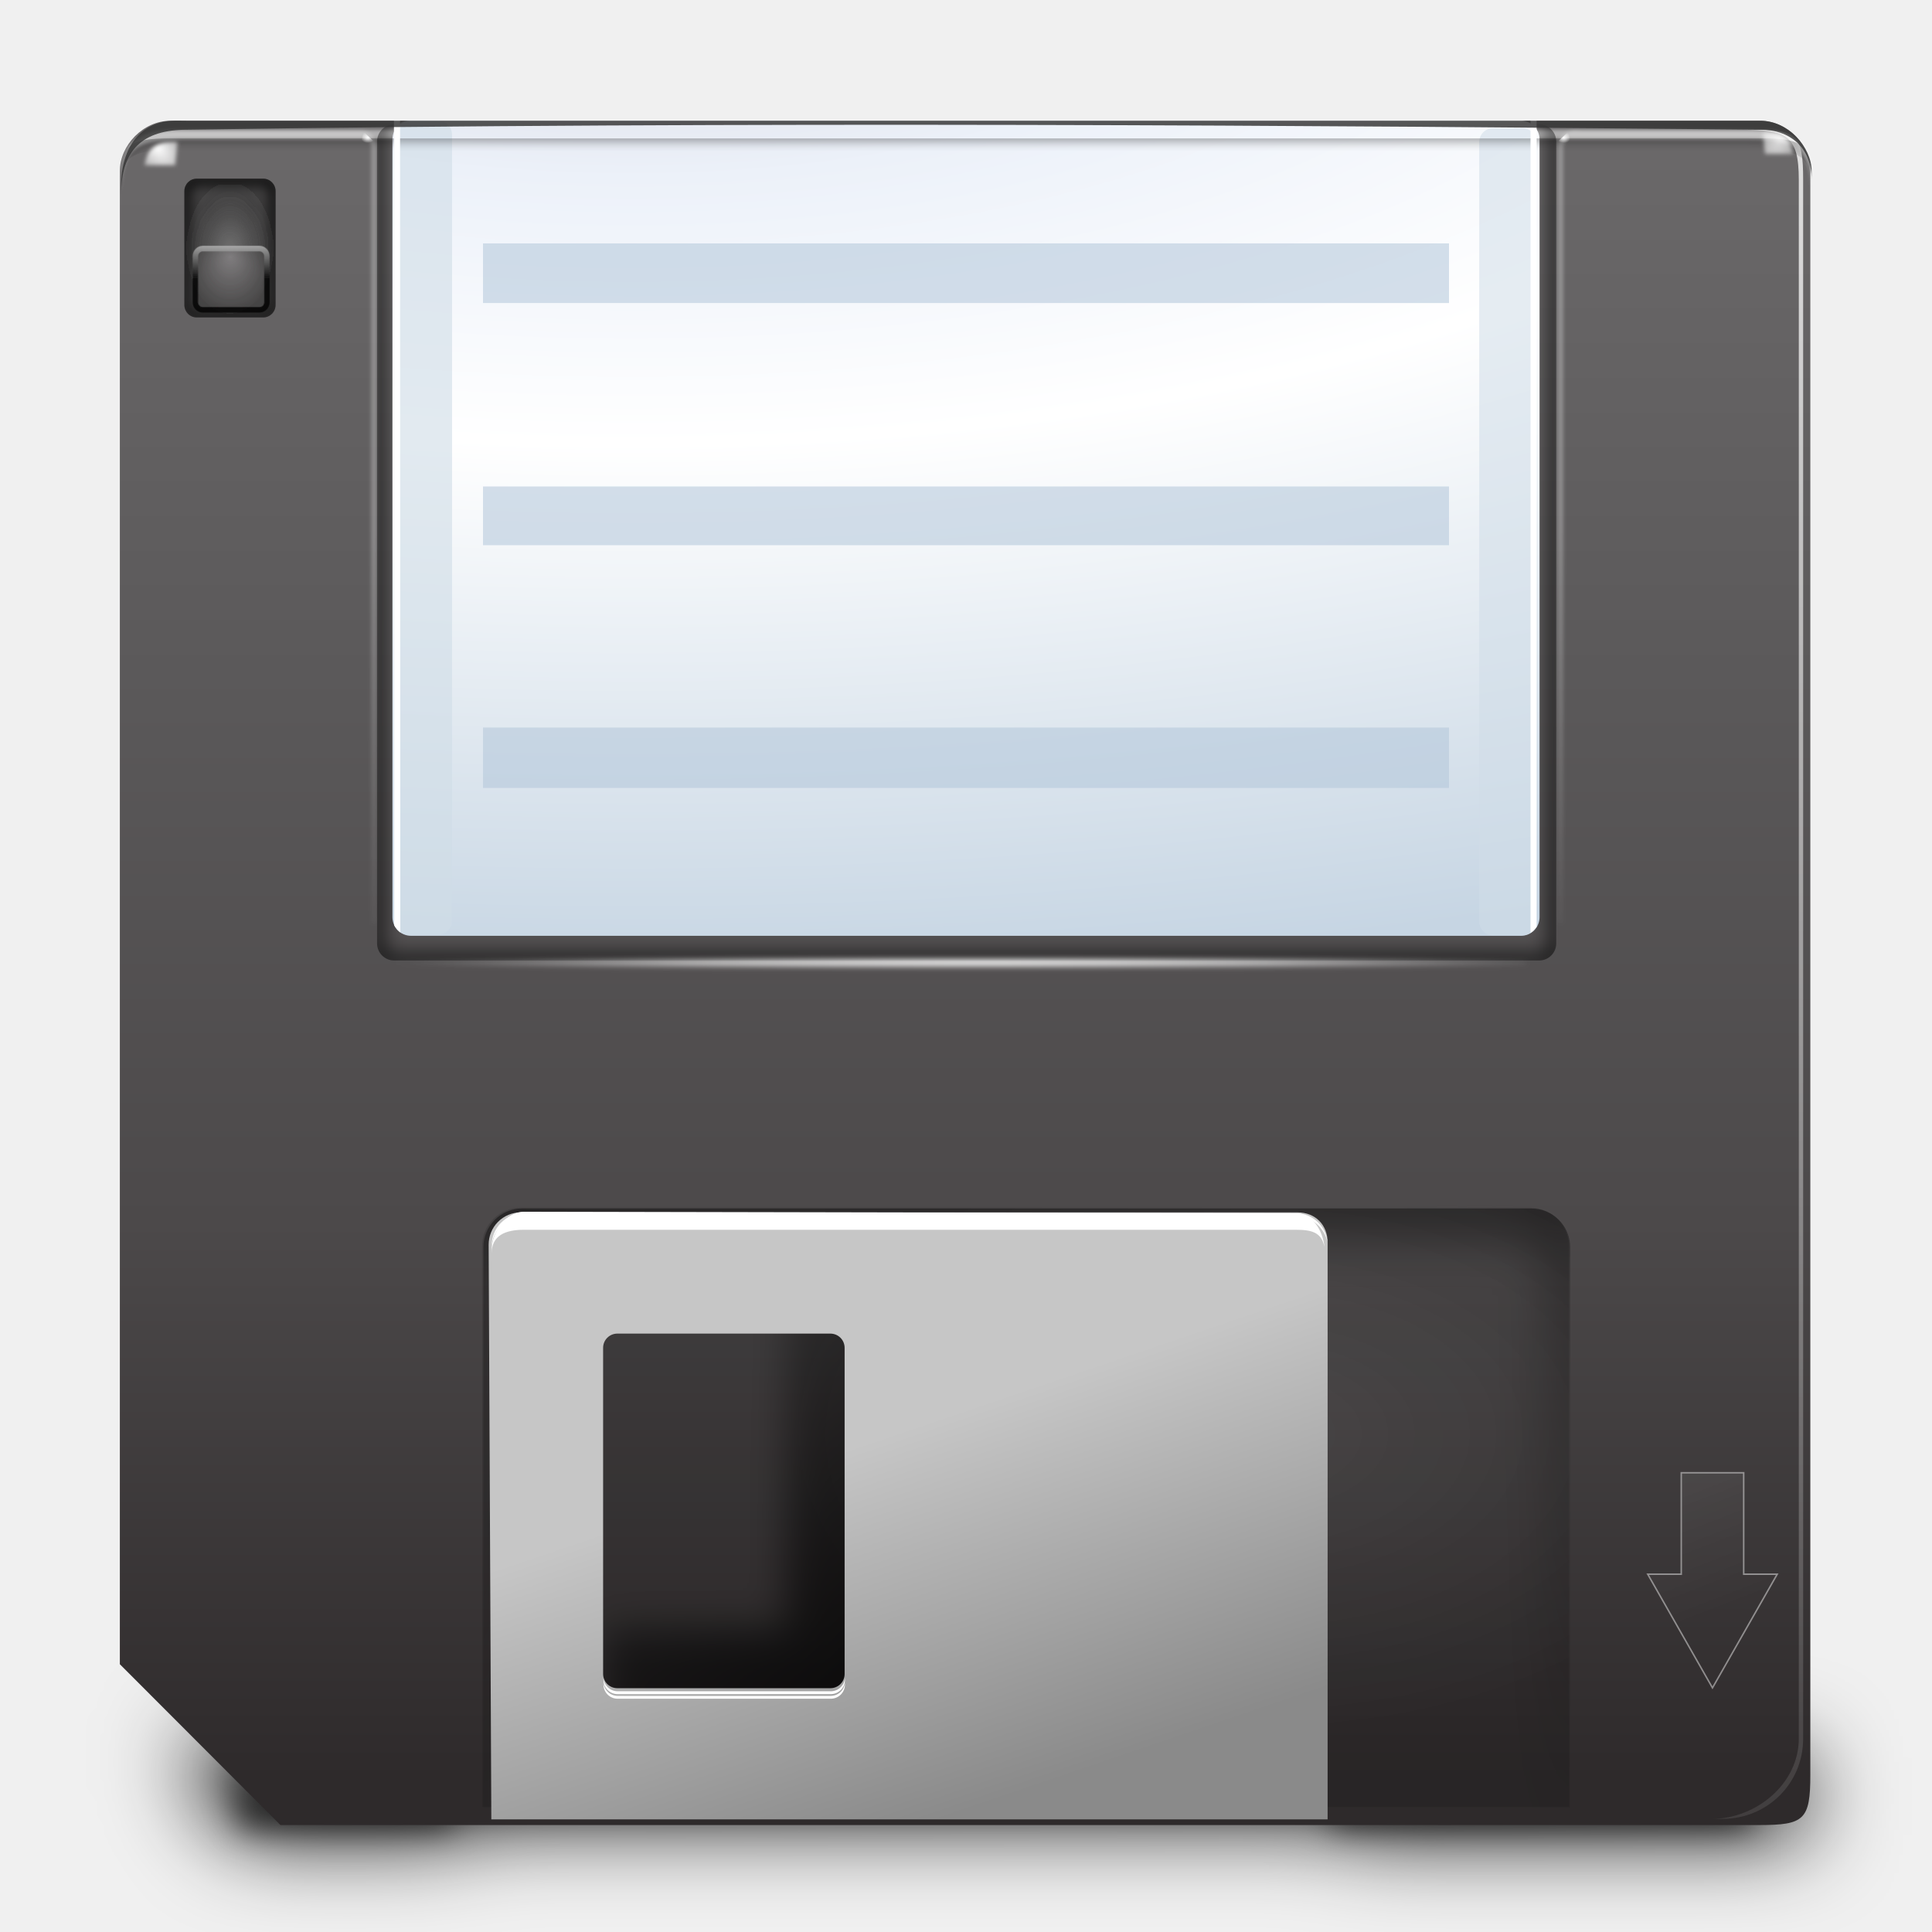
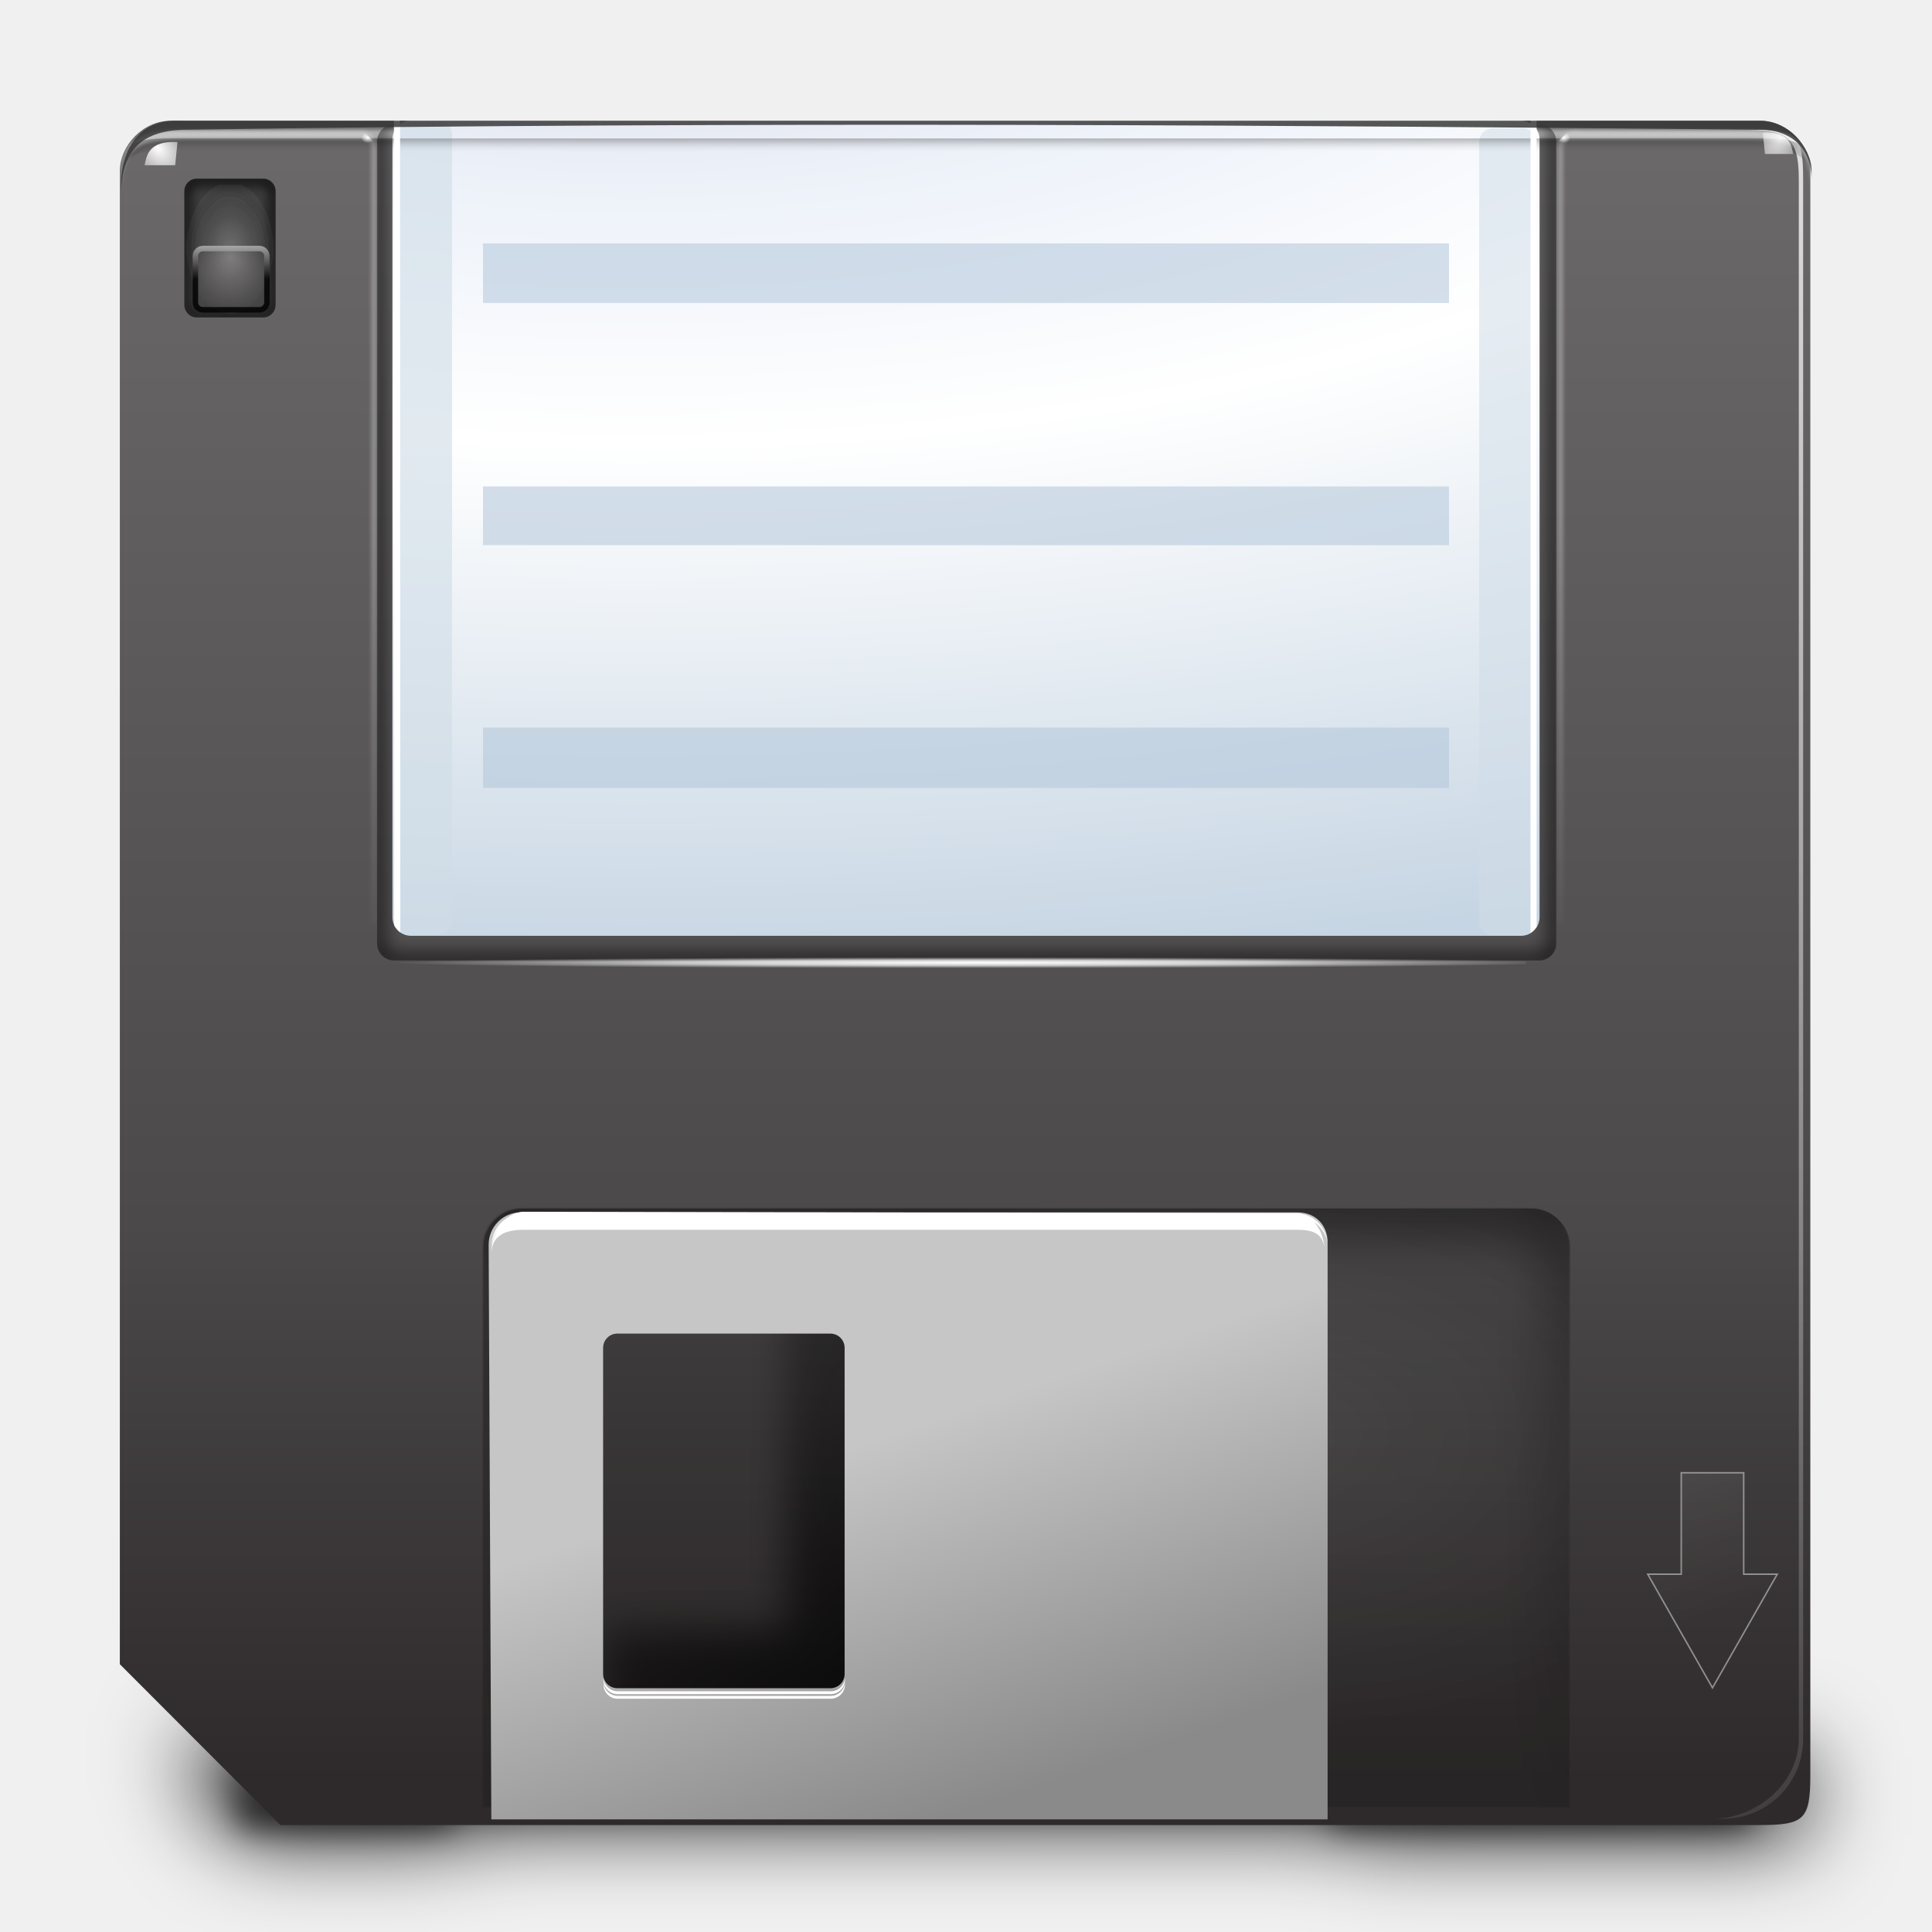
<svg xmlns="http://www.w3.org/2000/svg" xmlns:xlink="http://www.w3.org/1999/xlink" width="128" height="128">
-   <filter id="aa" width="1.32" height="1.452" x="-.16" y="-.226">
-     <feGaussianBlur stdDeviation=".105" />
-   </filter>
  <filter id="S" width="1.455" height="1.303" x="-.228" y="-.152">
    <feGaussianBlur stdDeviation=".55" />
  </filter>
-   <filter id="Y" width="1.122" height="1.145" x="-.061" y="-.072">
-     <feGaussianBlur stdDeviation=".042" />
-   </filter>
  <filter id="A" width="1.033" height="1.018" x="-.016" y="-.007">
    <feGaussianBlur stdDeviation=".023" />
-   </filter>
-   <filter id="P" width="1.133" height="1.166" x="-.066" y="-.083">
-     <feGaussianBlur stdDeviation=".026" />
  </filter>
  <filter id="y" width="1.248" height="1.186" x="-.124" y="-.093">
    <feGaussianBlur stdDeviation="1.238" />
  </filter>
  <filter id="q" width="1.123" height="1.195" x="-.062" y="-.097">
    <feGaussianBlur stdDeviation="1.923" />
  </filter>
  <filter id="g" width="1.005" height="1.137" x="-.002" y="-.068">
    <feGaussianBlur stdDeviation=".111" />
  </filter>
  <filter id="N" width="1.014" height="1.388" x="-.007" y="-.194">
    <feGaussianBlur stdDeviation=".333" />
-   </filter>
-   <filter id="J" width="1.012" height="2.248" x="-.006" y="-.624">
-     <feGaussianBlur stdDeviation=".19" />
  </filter>
  <filter id="D" width="1.05" height="1.069" x="-.025" y="-.034">
    <feGaussianBlur stdDeviation=".668" />
  </filter>
  <filter id="e" width="1.148" height="4.071" x="-.076" y="-1.536">
    <feGaussianBlur stdDeviation="2.987" />
  </filter>
  <filter id="d" width="1.047" height="1.443" x="-.024" y="-.221">
    <feGaussianBlur stdDeviation="1.015" />
  </filter>
  <linearGradient id="b" gradientUnits="userSpaceOnUse">
    <stop offset="0" style="stop-color:#fff" />
    <stop offset="1" style="stop-color:#fff;stop-opacity:0" />
  </linearGradient>
  <linearGradient id="a" gradientUnits="userSpaceOnUse">
    <stop offset="0" />
    <stop offset="1" style="stop-opacity:0" />
  </linearGradient>
  <linearGradient xlink:href="#a" id="U" x1="16" x2="16" y1="1.595" y2="18.755" />
  <linearGradient id="X" x1="13.732" x2="13.732" y1="17.128" y2="19.869" gradientUnits="userSpaceOnUse">
    <stop offset="0" style="stop-color:#fff" />
    <stop offset="1" />
  </linearGradient>
  <linearGradient id="B" x1="64" x2="56" y1="120.07" y2="96.316" gradientTransform="matrix(1 0 0 1.0104 0 -1.31)" gradientUnits="userSpaceOnUse">
    <stop offset="0" style="stop-color:#8a8a8a" />
    <stop offset="1" style="stop-color:#c6c6c6" />
  </linearGradient>
  <linearGradient xlink:href="#b" id="z" x1="89.605" x2="114.175" y1="42.336" y2="106.8" />
  <linearGradient xlink:href="#a" id="s" x1="68" x2="36" y1="120" y2="84" />
  <linearGradient xlink:href="#a" id="k" x1="47.609" x2="47.609" y1="104.35" y2="176.35" />
  <linearGradient xlink:href="#b" id="j" x1="116.46" x2="116.46" y1="-25.663" y2="135.15" />
  <linearGradient xlink:href="#b" id="i" x1="69.913" x2="70.02" y1="34.91" y2="63.567" />
  <linearGradient id="f" x1="-97.743" x2="-97.743" y1="1938" y2="1895.4" gradientTransform="matrix(2.56 0 0 2.5827 317.2 -4887.4)" gradientUnits="userSpaceOnUse">
    <stop offset="0" style="stop-color:#2e2a2b" />
    <stop offset=".335" style="stop-color:#4c494a" />
    <stop offset=".667" style="stop-color:#5b595a" />
    <stop offset="1" style="stop-color:#6b696a" />
  </linearGradient>
  <radialGradient xlink:href="#b" id="ab" cx="118.17" cy="9.12" r="1.284" gradientTransform="matrix(1.2088 .95832 -1.4021 1.7686 -11.996 -120.41)" />
  <radialGradient xlink:href="#b" id="Z" cx="118.17" cy="9.12" r="1.284" gradientTransform="matrix(1.2088 .95832 -1.4021 1.7686 -11.096 -120.71)" />
  <radialGradient id="T" cx="16" cy="18" r="4" gradientTransform="matrix(1 0 0 1.5 0 -9)" gradientUnits="userSpaceOnUse">
    <stop offset="0" style="stop-color:#7a7a7a" />
    <stop offset="1" style="stop-opacity:.491" />
  </radialGradient>
  <radialGradient id="W" cx="16.035" cy="19.495" r="2.379" fy="18.539" gradientUnits="userSpaceOnUse">
    <stop offset="0" style="stop-color:#868385" />
    <stop offset="1" style="stop-color:#4a4949" />
  </radialGradient>
  <radialGradient xlink:href="#b" id="Q" cx="104.09" cy="9" r=".469" gradientTransform="matrix(1 0 0 .8 -80.464 1.91)" />
  <radialGradient xlink:href="#b" id="O" cx="104.09" cy="9" r=".469" gradientTransform="matrix(1 0 0 .8 -.5 1.91)" />
  <radialGradient xlink:href="#b" id="r" cx="84" cy="91.983" r="32" gradientTransform="matrix(1 0 0 .62103 0 37.877)" />
  <radialGradient id="I" cx="64.802" cy="63.781" r="34.041" gradientTransform="matrix(1.1398 0 0 .0107 -9.08 63.1)" gradientUnits="userSpaceOnUse">
    <stop offset="0" style="stop-color:#fff" />
    <stop offset=".5" style="stop-color:#fff;stop-opacity:.698" />
    <stop offset="1" style="stop-color:#fff;stop-opacity:0" />
  </radialGradient>
  <radialGradient id="F" cx="100.31" cy="42.449" r="38" gradientTransform="matrix(4.5705 0 0 1.8569 -416.62 -84.72)" gradientUnits="userSpaceOnUse">
    <stop offset="0" style="stop-color:#d0ced9" />
    <stop offset=".25" style="stop-color:#ecf1f9" />
    <stop offset=".5" style="stop-color:#fff" />
    <stop offset="1" style="stop-color:#c6d5e3" />
  </radialGradient>
  <radialGradient xlink:href="#a" id="c" cx="28.481" cy="164.13" r="52.145" gradientTransform="matrix(5.4916 -.11504 .00261 .1246 -128.37 104.83)" />
  <clipPath id="R">
    <rect width="8" height="12" x="12" y="12" rx="1.079" />
  </clipPath>
  <clipPath id="V">
    <rect width="8" height="12" x="12" y="12" rx="1.079" />
  </clipPath>
  <clipPath id="p">
    <path d="M18.19 132.42a2.557 2.557 0 0 0-2.562 2.563v37.182h72v-37.183a2.557 2.557 0 0 0-2.563-2.562z" />
  </clipPath>
  <clipPath id="L">
    <path d="M11.375-167.68c-2.953 0-3.375.364-3.375 3.344v.781c0-2.98.422-3.312 3.375-3.312h105.25c2.953 0 3.375.332 3.375 3.312v-.781c0-2.98-.422-3.344-3.375-3.344z" />
  </clipPath>
  <clipPath id="C">
    <rect width="78.124" height="55.396" x="24.681" y="-68.245" rx="1.134" />
  </clipPath>
  <path d="M16 121h14v-1h58.2v1H116v-4l-103.29-6.998z" style="fill-rule:evenodd;fill:url(#c);filter:url(#d)" />
  <path d="M16 121h14v-1h60v1h29v-4l-106.29-.998z" style="fill-rule:evenodd;stroke:#000;filter:url(#e)" />
  <path d="M11.3 8c-1.809 0-3.361 1.625-3.36 3.327v98.932l10.64 10.654h97.999c2.953 0 3.36-.347 3.36-3.327V11.326c0-1.813-1.558-3.327-3.36-3.327z" style="fill:url(#f)" />
  <path d="M11.4 8.6c-2.056.107-3.375.705-3.375 3.313v.593c0-2.98 1.422-3.312 4.375-3.312h103.25c2.954 0 4.375.333 4.375 3.312v-.594c0-2.98-1.421-3.312-4.375-3.312H12.4c-.37 0-.706-.015-1 0" style="fill:#fff;fill-opacity:.469;filter:url(#g)" />
  <path d="M104.3 8.63c-.101 0-.188.037-.281.063a1.02 1.02 0 0 0-.5.312c-.03.031-.07.06-.094.094a1 1 0 0 0-.094.125 1.16 1.16 0 0 0-.156.562v51.375h.406V9.786c0-.211.089-.39.187-.562h11.906c2.954 0 4.375.333 4.375 3.312v-.594c0-2.607-1.315-3.176-3.375-3.28H104.55c.054-.009.1-.032.157-.032zm-93.219.031c-1.625.154-2.962.775-3 2.875.121-2.06 1.76-2.312 4.344-2.312h12q.157.264.156.593v51.375h.406V9.817q.002-.329-.156-.593a1.09 1.09 0 0 0-.5-.469.85.85 0 0 0-.375-.094h-.5zm-3 2.875c0 .135-.031.26-.031.406v.594c0-.372.014-.706.031-1" style="opacity:.27;fill:url(#i);filter:url(#g)" />
  <path d="M115.4 8.6c2.953 0 3.775.333 3.775 3.313v103.28c0 2.979-2.822 5.312-5.775 5.312h.719c2.953 0 5.344-2.333 5.344-5.312V11.912c0-2.98-.39-3.313-3.344-3.313z" style="fill:url(#j)" />
  <path d="M16.781 130.44c-1.483 0-2.656 1.205-2.656 2.688v42.03a2.636 2.636 0 0 0 2.656 2.657h.156c-.408-.447-.687-1.032-.687-1.688v-39.969c0-1.391 1.112-2.531 2.5-2.531h65.594c1.388 0 2.5 1.14 2.5 2.531v39.97c0 .655-.249 1.24-.656 1.687h.124c1.484 0 2.688-1.174 2.688-2.656v-42.031a2.69 2.69 0 0 0-2.687-2.688z" clip-path="url(#p)" style="fill:url(#k);clip-path:url(#p);filter:url(#q)" transform="translate(16.4 -52.35)" />
  <path d="M34.5 80.009a2.557 2.557 0 0 0-2.562 2.563l.025 37.146h72l-.025-37.146a2.557 2.557 0 0 0-2.563-2.563z" style="fill-opacity:.128" />
  <path d="M34.6 80.072a2.557 2.557 0 0 0-2.562 2.563v37.183l71.98-.117V82.518a2.557 2.557 0 0 0-2.562-2.563z" style="opacity:.074;fill:url(#r)" />
  <path d="M52.938 84a.935.935 0 0 0-.937.938V108H40.939a.935.935 0 0 0-.938.937v6.125c0 .52.418.938.938.938h22.125c.52 0 .937-.418.937-.938V84.937a.935.935 0 0 0-.937-.937z" style="fill:url(#s);filter:url(#y)" transform="matrix(1 0 0 1.0104 0 -1.31)" />
  <path d="M112.08 97.375v6.719h-2.25l4.344 7.531 4.344-7.531h-2.25v-6.719h-2.094z" style="fill-rule:evenodd;stroke:#fff;stroke-width:.1;opacity:.453;fill:url(#z);filter:url(#A)" transform="matrix(.98758 0 0 1 .7 .2)" />
  <path d="M34.5 80.323a2.13 2.13 0 0 0-2.125 2.147l.177 38.067h55.406v-38.21c0-1.19-.823-2.004-2-2.004zm6.396 8.032H55.02a.94.94 0 0 1 .938.948V110.9a.94.94 0 0 1-.937.947H40.895a.94.94 0 0 1-.937-.947V89.303a.94.94 0 0 1 .938-.948" style="fill:url(#B)" />
  <path d="M34.7 80.383a2.13 2.13 0 0 0-2.125 2.147v.19c0-1.19.948-2.148 2.125-2.148h51.156c1.03 0 1.896.757 2.094 1.737-.11-1.085-.99-1.926-2.094-1.926zm5.281 30.721v.19a.94.94 0 0 0 .938.947h14.125a.94.94 0 0 0 .937-.948v-.189a.94.94 0 0 1-.937.947H40.919a.94.94 0 0 1-.938-.947" style="fill:#fff" />
  <path d="M34.7 80.281c-1.177 0-2.125 1.364-2.125 2.553v.19c0-1.19.948-1.548 2.125-1.548h51.156c1.03 0 1.696.157 1.894 1.137-.11-1.085-.79-2.23-1.894-2.23zm5.281 31.127v.19a.94.94 0 0 0 .938.947h14.125a.94.94 0 0 0 .937-.948v-.189a.94.94 0 0 1-.937.947H40.919a.94.94 0 0 1-.938-.947" style="fill:#fff" />
  <path d="M24.694-69.481v56.656h78.1v-56.656z" clip-path="url(#C)" style="fill:none;stroke:#000;stroke-dashoffset:1.088;stroke-linecap:round;stroke-linejoin:round;stroke-width:.7;clip-path:url(#C);filter:url(#D)" transform="translate(.3 76.485)" />
  <rect width="76" height="54" x="26" y="8" rx="1.234" style="fill:url(#F)" />
  <rect width="3.849" height="53.922" x="26.1" y="8" rx=".925" style="fill:#cfdce7;opacity:.613" />
  <rect width="3.795" height="53.467" x="98" y="8.5" rx=".897" ry=".925" style="fill:#cfdce7;opacity:.547" />
-   <path d="M26 63.418h75.092v.729H26z" style="fill:url(#I);filter:url(#J)" />
+   <path d="M26 63.418h75.092v.729H26z" style="fill:url(#I)" />
  <path d="M12.375-168.28c-2.953 0-4.375.364-4.375 3.344v.781c0-2.98 1.422-3.312 4.375-3.312h103.25c2.953 0 4.375.332 4.375 3.312v-.781c0-2.98-1.422-3.344-4.375-3.344z" clip-path="url(#L)" style="fill-opacity:.358;clip-path:url(#L);filter:url(#N)" transform="translate(0 176.85)" />
  <path d="M32 16.124v3.954h64v-3.954zm0 16.106v3.89h64v-3.89zm0 15.974v4h64v-4z" style="fill:#b2c6d9;fill-rule:evenodd;opacity:.565" />
  <path d="M101.4 8v53.806c.183-.102.294-.251.406-.4V8zM26.1 8l.014 53.301c.103.2.252.338.406.47l-.014-53.77z" style="fill:#fff" />
-   <path d="m103.9 8.74-.75.688.938.062z" style="fill-rule:evenodd;fill:url(#O);filter:url(#P)" />
-   <path d="m23.911 8.736-.75.687.938.063z" style="fill-rule:evenodd;fill:url(#Q);filter:url(#P)" transform="matrix(-1 0 0 1 48 0)" />
+   <path d="m103.9 8.74-.75.688.938.062z" style="fill-rule:evenodd;fill:url(#O)" />
+   <path d="m23.911 8.736-.75.687.938.063z" style="fill-rule:evenodd;fill:url(#Q)" transform="matrix(-1 0 0 1 48 0)" />
  <g style="stroke-dashoffset:4.15;stroke-linecap:round;stroke-linejoin:round">
    <rect width="8" height="12" x="12" y="12" clip-path="url(#R)" rx="1.079" style="fill:none;stroke:#000;opacity:.785;clip-path:url(#R);filter:url(#S)" transform="matrix(.75565 0 0 .76613 3.146 2.644)" />
    <rect width="8" height="12" x="12" y="12" clip-path="url(#V)" rx="1.079" style="opacity:.785;fill:url(#T);stroke:url(#U);clip-path:url(#V);filter:url(#S)" transform="matrix(.75565 0 0 .76613 3.146 2.644)" />
-     <rect width="4.35" height="3.676" x="13.897" y="18.031" rx=".452" style="stroke-width:.332;opacity:.785;fill:url(#W);stroke:url(#X);filter:url(#Y)" transform="matrix(1.0885 0 0 1.1036 -2.18 -3.43)" />
+     <rect width="4.35" height="3.676" x="13.897" y="18.031" rx=".452" style="stroke-width:.332;opacity:.785;fill:url(#W);stroke:url(#X)" transform="matrix(1.0885 0 0 1.1036 -2.18 -3.43)" />
  </g>
  <path d="M11.4 8c-2.056.107-3.375 1.705-3.375 4.313v.593c0-2.98 1.422-4.312 4.375-4.312 36.521-.574 76.291-.273 104.25 0 1.896 0 3.375 1.128 3.375 3.312v-.594c0-1.543-1.548-3.312-3.375-3.312H12.4c-.37 0-.706-.015-1 0" style="fill:#343434;fill-opacity:.828" />
  <g style="fill-rule:evenodd">
-     <path d="m118.02 8.389.11 1.104h1.459c-.099-.472-.199-1.18-1.569-1.104" style="fill:url(#Z);filter:url(#aa)" transform="matrix(-1.3891 0 0 1.3891 175.7 -2.24)" />
-     <path d="m117.12 8.689.11 1.104h1.459c-.099-.472-.199-1.18-1.569-1.104" style="opacity:.861;fill:url(#ab);filter:url(#aa)" transform="translate(-33.45 -2.36)scale(1.2828)" />
+     <path d="m118.02 8.389.11 1.104h1.459c-.099-.472-.199-1.18-1.569-1.104" style="fill:url(#Z)" transform="matrix(-1.3891 0 0 1.3891 175.7 -2.24)" />
+     <path d="m117.12 8.689.11 1.104h1.459c-.099-.472-.199-1.18-1.569-1.104" style="opacity:.861;fill:url(#ab)" transform="translate(-33.45 -2.36)scale(1.2828)" />
  </g>
</svg>
